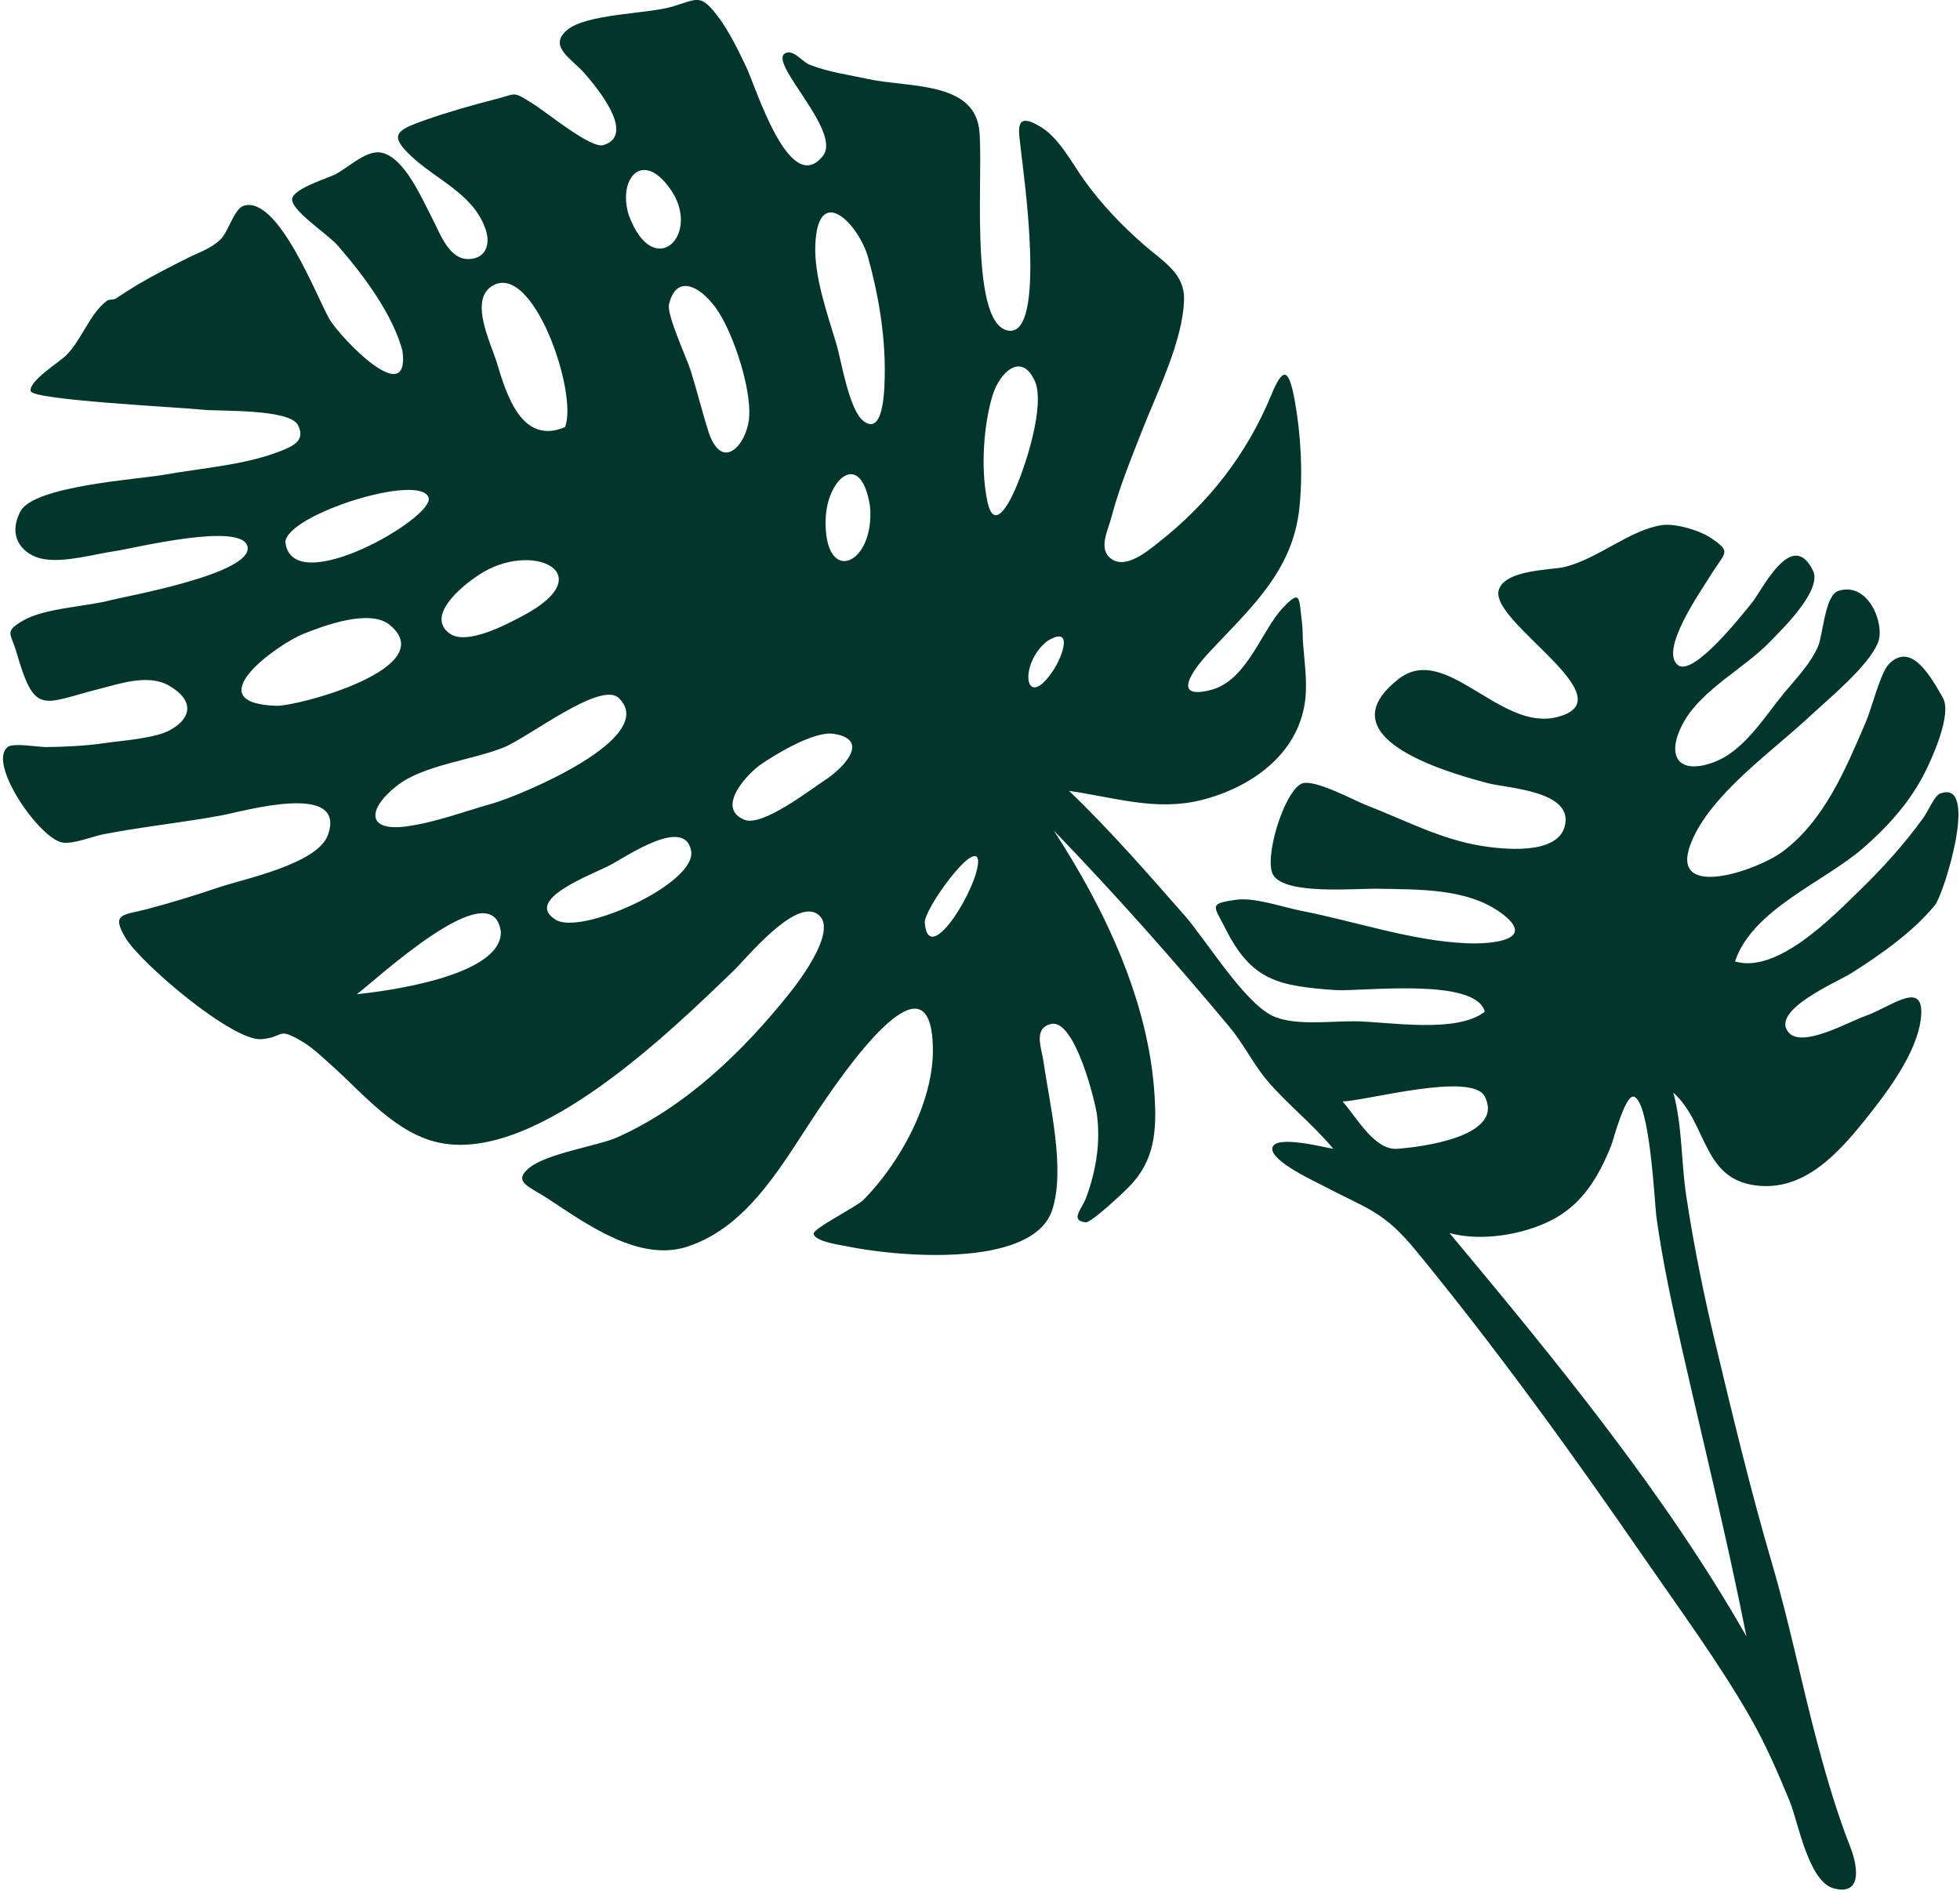
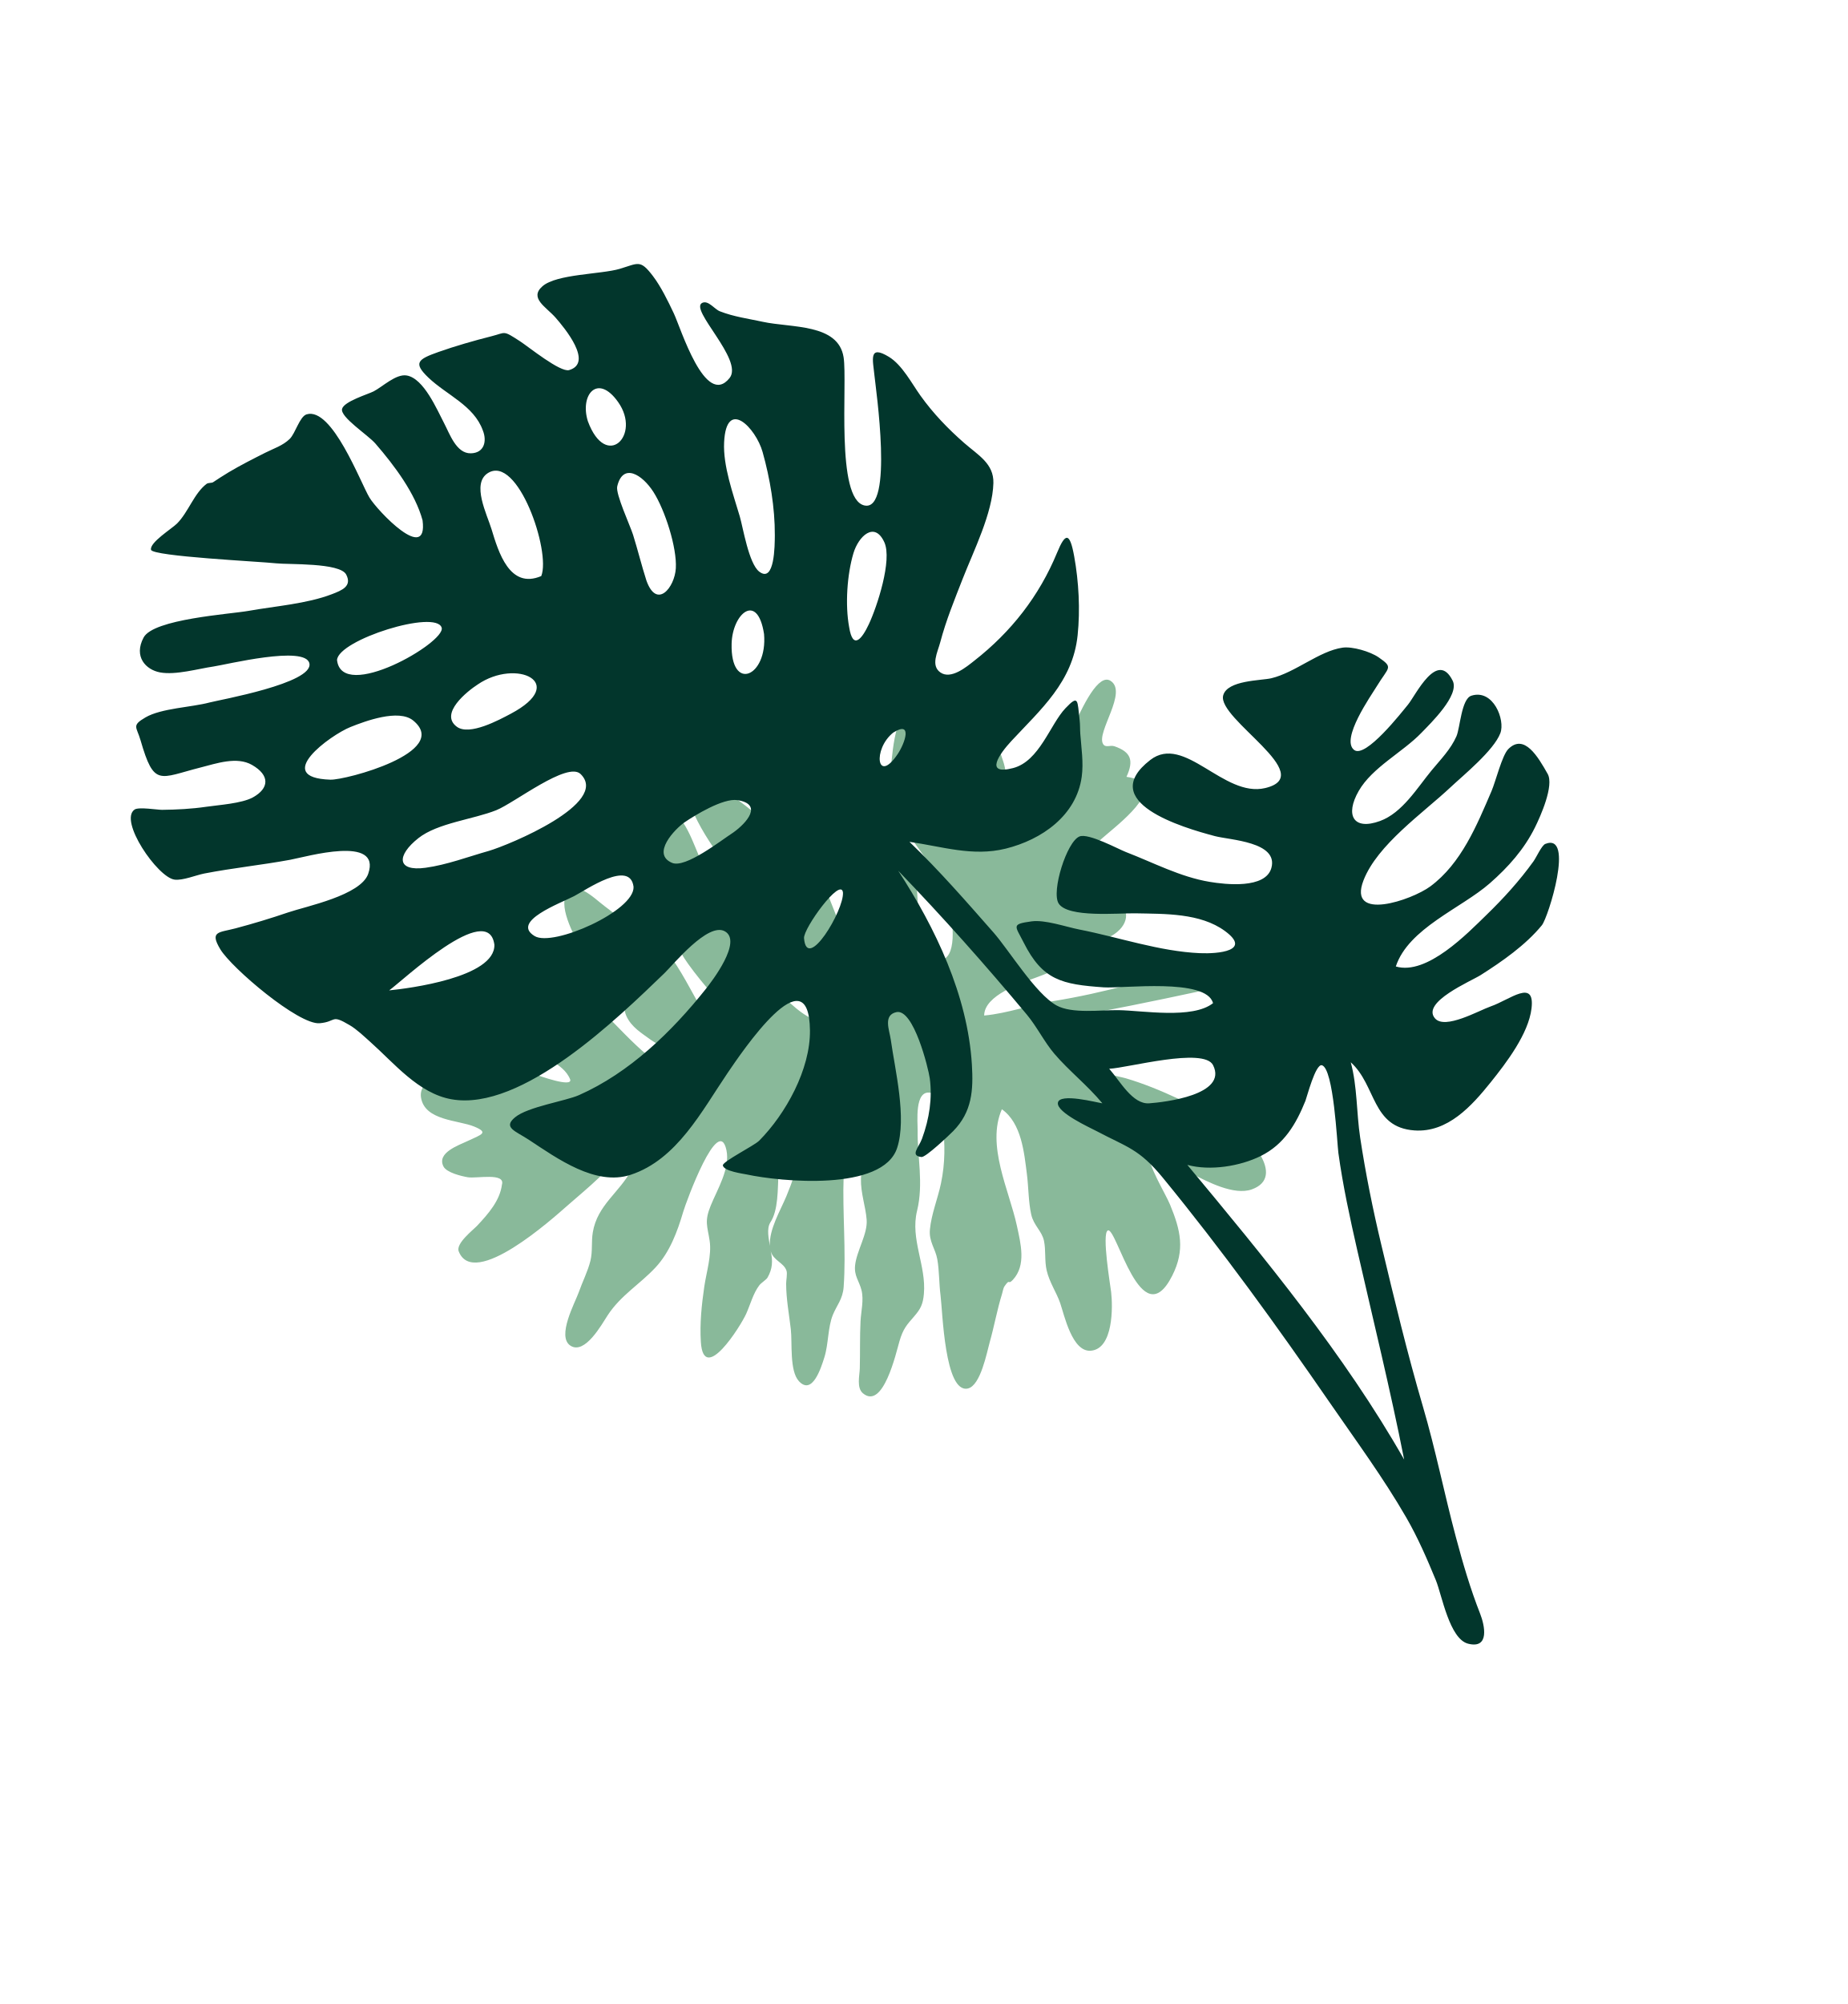
- <svg xmlns="http://www.w3.org/2000/svg" width="423" height="408" fill="none">
-   <path fill="#02362C" fill-rule="evenodd" d="M376.911 353.174c-17.642-31.003-41.305-59.71-64.071-87.055 6.727 1.841 15.603.406 21.735-2.645 6.89-3.427 10.378-9.389 13.165-16.278.396-.977 2.985-11.05 4.876-10.508 3.481 1.002 4.485 23.211 4.86 25.925 1.339 9.689 3.409 19.182 5.579 28.717 4.681 20.552 9.77 41.162 13.856 61.844Zm-75.344-105.243c-4.919.345-8.638-6.613-11.81-10.207 5.312-.205 27.981-6.475 30.691-1.063 4.401 8.804-14.397 10.943-18.881 11.27ZM190.95 80.111c-.021 2.937-.022 14.27-4.603 10.755-3.1-2.38-4.79-13.039-5.751-16.308-1.961-6.662-4.974-14.869-4.63-21.9.653-13.305 9.382-4.227 11.372 2.87 2.197 7.826 3.649 16.426 3.612 24.583Zm35.006 58.29c5.789-3.628 3.466 3.143 1.289 6.372-6.12 9.086-7.474-1.44-1.289-6.372Zm-13.039-31.118c-1.226-6.601-.618-15.559 1.267-21.87 1.48-4.957 6.215-9.574 9.12-3.24 2.412 5.258-2.151 19.08-4.583 24.253-1.976 4.207-4.693 7.782-5.804.857Zm-25.15 2.022c1.083 12.668-9.944 17.305-9.583 2.842.223-8.849 7.648-15.385 9.583-2.842Zm23.318 76.344c.34 5.257-10.707 23.648-11.503 13.5-.227-2.894 10.917-18.237 11.503-13.5ZM178.69 167.92c-3.78 2.451-14.162 10.638-18.091 8.982-6.279-2.649.891-10.072 3.681-11.981 3.047-2.087 11.4-7.197 15.601-6.556 7.705 1.18 2.705 6.785-1.191 9.555Zm-56.753-75.747c-9.373 3.995-12.668-7.165-14.692-13.83-1.323-4.359-5.998-13.475-1.087-16.587 8.826-5.6 18.677 23.192 15.779 30.417Zm31.066 1.313c-1.431-4.472-2.547-9.04-3.948-13.52-.835-2.664-5.201-12.046-4.675-14.276 1.664-7.075 7.379-3.542 10.702 1.645 3.41 5.325 6.975 16.434 6.616 22.543-.333 5.667-5.624 12.253-8.695 3.608Zm-17.289-47.03c-2.46-7.779 2.859-14.32 8.957-5.651 6.9 9.802-3.584 20.164-8.957 5.652Zm13.491 137.513c.358 7.115-23.763 17.84-29.215 14.562-7.178-4.314 7.563-9.682 11.661-11.812 3.461-1.796 16.544-10.906 17.554-2.75Zm-42.752-10.607c-6.121 1.723-12.396 4.117-18.692 4.981-8.647 1.184-8.574-3.669-2.104-8.768 5.655-4.456 16.23-5.533 22.978-8.231 5.391-2.156 21.029-14.505 24.93-10.681 8.792 8.616-21.333 21.015-27.112 22.699Zm1.633 27.729c.244 9.672-25.368 12.912-31.095 13.477 3.843-2.734 29.344-26.814 31.095-13.477Zm-48.47-48.768c-17.358-.578.081-13.215 5.932-15.549 4.246-1.697 14.239-5.466 18.559-1.913 11.336 9.324-20.026 17.632-24.49 17.462Zm1.971-35.348c.398-5.996 29.287-15.031 30.92-9.544 1.285 4.321-29.534 22.126-30.92 9.544Zm41.56 7.234c11.46-7.852 26.976-.474 9.793 8.631-3.372 1.784-12.198 6.603-15.938 3.856-5.283-3.879 3.109-10.529 6.145-12.487Zm316.164 26.398c-2.841-5.03-6.932-12.057-11.638-7.313-1.829 1.84-3.712 9.526-4.95 12.412-4.336 10.101-8.943 21.379-18.082 28.145-5.47 4.048-24.532 10.585-19.749-1.771 4.078-10.542 17.587-19.876 25.734-27.523 3.776-3.546 12.74-10.824 14.706-15.968 1.498-3.922-2.106-13.151-8.577-11.067-2.937.947-3.317 9.531-4.391 11.976-1.699 3.859-4.697 6.884-7.349 10.092-4.202 5.088-8.645 12.546-15.237 14.942-7.926 2.886-10.374-1.755-6.299-8.873 3.985-6.956 12.991-11.434 18.5-17.144 2.741-2.842 11.374-11.154 9.278-15.403-4.565-9.252-10.94 4.282-13.209 7.033-1.778 2.152-12.567 16.042-15.934 13.388-4.047-3.187 5.016-16.028 6.685-18.771 3.521-5.789 5.059-5.464.602-8.556-2.545-1.77-7.852-3.287-10.666-2.887-6.907.98-13.973 7.355-21.094 9.045-2.947.701-12.987.543-14.203 5.056-1.873 6.945 28.329 23.59 12.416 27.379-12.299 2.923-23.862-16.124-33.973-8.288-15.978 12.387 9.394 19.924 19.141 22.492 4.37 1.153 18.761 1.653 16.659 9.381-1.711 6.283-13.643 4.897-18.243 4.125-8.715-1.458-16.604-5.678-24.752-8.813-2.199-.843-11.037-5.638-13.688-4.606-3.796 1.485-8.396 16.309-6.185 19.804 2.726 4.303 17.705 2.802 22.769 2.912 8.558.182 19.052-.127 26.345 5.203 8.051 5.884-1.902 6.802-7.402 6.564-11.868-.516-23.981-4.713-35.611-6.988-4.056-.796-10.095-2.957-14.125-2.403-6.103.843-4.818 1.266-2.309 6.25 5.596 11.123 11.278 12.375 23.658 13.238 5.647.391 30.354-2.859 32.297 4.676-6.07 4.779-20.795 2.165-27.959 2.064-5.242-.076-13.738 1.132-18.296-1.402-6.205-3.458-14.052-16.351-18.601-21.526-8.07-9.179-16.013-18.312-24.845-26.794 9.637 1.367 18.663 4.421 28.425 2.009 10.672-2.639 20.901-9.769 22.477-21.24.576-4.198-.123-8.506-.423-12.692-.098-1.337-.033-2.711-.193-4.045-.699-5.798-.216-7.687-4.2-3.49-4.532 4.775-7.68 15.646-15.473 17.667-8.63 2.24-4.002-4.226-.494-8.002 8.663-9.325 18.139-17.438 19.573-31.245.782-7.53.344-15.794-1.017-23.303-1.309-7.218-2.612-6.998-5.052-1.085-5.295 12.825-13.55 23.391-24.524 31.967-2.103 1.645-6.82 5.67-9.995 3.392-2.874-2.06-.786-5.957-.004-8.903 1.723-6.507 4.204-12.54 6.649-18.794 3.22-8.24 8.823-19.356 9.052-28.23.149-5.763-4.52-8.238-8.644-11.849-4.822-4.225-9.148-8.726-12.888-13.946-2.606-3.636-5.416-9.091-9.341-11.48-6.093-3.712-4.727.918-4.268 5.548.369 3.7 5.718 40.23-2.95 38.353-8.601-1.86-4.98-36.242-6.173-43.788-1.583-9.998-15.467-8.64-23.868-10.466-4.43-.966-8.489-1.47-12.692-3.105-1.59-.618-3.395-3.316-5.182-2.503-4.06 1.843 12.311 16.88 8.057 22.208-7.182 8.997-14.428-14.763-16.484-19.096-1.728-3.645-3.791-7.914-6.214-11.083-3.744-4.892-4.25-3.711-9.76-2.071-5.511 1.64-18.671 1.499-22.832 5.142-4.024 3.524 1.111 6.109 3.899 9.313 2.64 3.032 11.198 13.321 3.985 15.454-2.605.77-12.058-6.922-14.506-8.504-5.198-3.36-4.077-2.595-8.441-1.493-5.071 1.277-10.779 2.917-15.657 4.645-6.118 2.167-7.575 3.196-2.99 7.58 5.377 5.134 13.428 8.227 16.076 15.574 1.288 3.173.44 6.722-3.567 6.785-4.275.07-6.22-5.766-7.866-8.894-2.084-3.958-5.996-13.268-11.07-14.1-3.17-.52-7.082 3.31-9.765 4.7-1.588.822-8.74 2.957-9.315 5.163-.632 2.422 7.616 7.674 9.853 10.257 5.706 6.59 11.77 14.732 13.928 22.663 1.666 12.948-13.325-2.785-15.689-6.712-2.622-4.354-11.036-26.866-18.568-24.586-2.052.622-3.319 5.62-4.997 7.256-2.056 2.003-4.696 2.81-7.164 4.053-3.66 1.846-7.322 3.69-10.829 5.776-1.083.644-4.03 2.518-4.617 2.942-.442.322-1.42.11-1.957.514-3.669 2.763-5.381 8.35-8.727 11.71-1.502 1.507-8.177 5.622-7.686 7.758.448 1.946 32.224 3.472 36.985 4 3.62.4 18.821-.234 20.678 3.303 1.815 3.46-1.258 4.678-4.247 5.824-7.42 2.843-16.768 3.516-24.576 4.913-5.515.986-28.104 2.391-31.03 7.873-3.021 5.66.652 9.535 4.867 10.311 4.615.854 11.279-1.094 15.789-1.745 3.673-.53 27.12-6.34 28.325-.934 1.31 5.882-26.72 10.817-29.495 11.563-5.304 1.427-14.253 1.682-18.933 4.407-4.193 2.447-2.627 2.731-1.462 6.748 4.025 13.882 5.455 11.168 17.729 8.049 4.698-1.195 10.733-3.33 15.217-.754 5.357 3.072 5.066 6.921.275 9.572-3.292 1.824-10.163 2.254-13.85 2.792-4.308.631-8.674.849-13.024.897-1.279.015-6.873-.914-8.092-.091-4.786 3.23 6.791 20.054 11.789 20.71 2.425.319 6.367-1.336 8.775-1.802 8.415-1.639 16.973-2.507 25.42-4.065 4.756-.876 27.025-7.388 23.036 4.147-2.206 6.371-18.315 9.584-23.658 11.404a233.951 233.951 0 0 1-15.545 4.706c-4.904 1.3-7.761.767-4.495 6.194 3.326 5.523 23.13 22.373 29.347 21.839 5.102-.441 3.206-2.8 8.93.604 2.1 1.253 4.232 3.314 6.054 4.935 6.999 6.215 14.194 15.182 23.965 16.92 20.887 3.719 49.41-24.227 62.895-37.207 2.68-2.578 12.92-15.227 17.904-12.4 5.238 2.968-3.849 14.779-5.654 17.045-10.058 12.641-22.592 24.773-37.484 31.349-3.968 1.75-15.082 3.43-18.841 6.522-3.728 3.064.086 4.051 4.043 6.658 8.44 5.554 19.722 13.747 30.095 10.343 13.657-4.483 20.986-18.808 28.623-30.052 4.237-6.234 24.088-35.69 24.351-12.593.127 11.498-7.159 24.66-14.996 32.567-1.465 1.476-10.939 6.197-10.74 7.32.303 1.704 5.982 2.435 7.019 2.658 10.052 2.162 40.244 5.108 44.478-7.835 2.904-8.88-.635-23.069-1.883-31.999-.389-2.774-2.332-7.231 1.655-8.114 5.106-1.131 9.484 16.709 9.866 19.536.787 5.812-.089 11.869-2.291 17.865-.969 2.634-3.623 4.987-.161 5.399 1.255.148 8.277-6.536 9.378-7.652 5.6-5.7 5.98-12.12 5.522-19.677-1.244-20.393-10.73-40.275-21.764-57.235 13.193 13.684 25.781 27.852 37.963 42.448 3.044 3.647 5.183 8.108 8.186 11.628 4.333 5.074 9.667 9.201 14.175 14.619-1.327-.134-12.82-3.23-13.153-.099-.302 2.849 9.445 7.262 11.442 8.317 8.989 4.76 12.526 5.176 19.592 13.796 17.584 21.456 33.65 43.7 49.387 66.522 7.691 11.154 15.791 22.144 22.563 33.892 3.398 5.892 6.124 12.182 8.708 18.465 1.777 4.321 4.009 17.365 9.547 18.75 6.438 1.612 4.861-5.474 3.554-8.814-2.95-7.527-5.094-14.856-7.193-22.713-3.413-12.779-5.983-25.766-9.713-38.472-4.655-15.856-8.489-31.842-12.328-47.907-2.492-10.427-4.633-21.029-6.237-31.634-1.101-7.283-.825-15.083-2.778-22.22 7.608 6.857 6.127 19.246 18.832 20.132 9.819.686 16.914-7.239 22.531-14.232 4.58-5.703 11.164-14.322 12.053-21.815 1.06-8.941-6.433-2.546-12.017-.609-3.604 1.252-13.539 6.968-16.504 3.555-4.148-4.776 10.652-10.983 13.513-12.802 6.294-3.996 13.273-8.852 18.067-14.709 1.893-2.315 9.736-27.452 1.034-24.037-1.104.433-2.641 3.947-3.532 5.183-4.13 5.73-8.823 10.9-13.887 15.812-5.52 5.351-17.57 17.944-26.773 15.217 3.73-11.294 19.348-17.182 27.791-24.587 5.425-4.756 10.122-10.011 13.348-16.531 1.603-3.244 5.681-12.33 3.725-15.778Z" clip-rule="evenodd" />
+ <svg xmlns="http://www.w3.org/2000/svg" width="546" height="592" viewBox="0 0 546 592" fill="none">
+   <path fill-rule="evenodd" clip-rule="evenodd" d="M227.588 361.186C226.467 363.045 227.192 366.056 227.488 368.047C227.219 363.163 230.58 357.664 232.39 353.314C234.151 349.081 235.62 344.713 236.665 340.24C236.689 340.143 238.896 330.16 235.651 332.067C226.629 337.314 232.45 353.841 227.588 361.186ZM223.703 285.538C226.441 289.14 240.254 306.09 245.26 300.494C249.244 296.041 241.05 285.368 237.618 282.976C231.9 278.999 225.77 275.749 220.289 271.388C220.903 276.487 220.406 281.232 223.703 285.538ZM369.358 288.412C373.771 287.754 378.197 287.068 382.551 286.089C377.497 286.834 372.501 287.442 367.544 288.708L369.359 288.411L369.358 288.412ZM135.547 369.667C134.622 367.332 139.772 363.38 140.984 362.094C144.306 358.564 147.724 354.639 148.314 349.969C149.398 346.304 140.818 348.209 138.226 347.77C136.408 347.462 131.951 346.427 131.02 344.551C129.027 340.533 135.427 338.363 138.22 337.049C142.312 335.126 144.517 334.633 140.166 332.815C135.489 330.863 125.526 331.103 124.408 324.252C123.457 318.416 133.24 315.993 137.124 315.099C144.442 313.409 150.963 314.469 157.833 317.242C159.435 317.887 169.14 321.315 168.492 318.914C166.423 313.664 159.399 312.708 156.661 307.911C155.106 305.185 155.033 302.652 153.057 299.966C151.107 297.314 147.096 293.43 148.94 289.663C150.111 287.273 152.89 286.878 154.996 287.611C160.116 289.018 163.558 292.264 168.073 294.825C171.378 296.697 175.108 295.996 178.001 298.782C182.367 303.099 186.752 307.957 191.579 311.98C193.092 313.241 200.167 318.665 200.616 314.502C200.869 312.159 193.624 308.141 192.445 307.275C189.629 305.206 186.614 303.487 185.086 300.15C184.21 298.238 184.652 296.184 183.956 294.696C181.899 290.299 175.953 287.005 173.313 282.819C170.944 279.063 165.434 269.563 167.03 265.019C169.215 258.798 175.548 265.361 178.654 267.684C182.091 270.256 185.078 272.854 188.857 274.644C192.192 276.226 194.624 277.967 196.982 280.998C201.337 286.597 204.24 292.873 207.74 298.766C207.723 298.749 207.708 298.731 207.694 298.711C209.792 302.098 212.776 305.648 216.378 307.574C222.416 310.801 220.622 306.989 217.673 302.831C213.227 296.56 207.806 290.983 203.341 284.745C201.751 282.523 200.24 280.092 200.009 277.279C199.855 275.393 201.056 273.88 201.097 272.51C201.244 267.746 186.653 241.277 196.619 239.659C202 238.786 205.308 250.791 207.077 253.956C209.904 259.009 211.305 263.428 216.57 266.192C216.078 263.934 217.97 262.343 217.682 260.374C217.34 258.033 214.888 255.987 213.552 254.197C209.879 249.276 206.495 244.038 204.172 238.361C197.086 221.035 215.533 234.133 221.375 238.882C222.496 239.794 223.939 240.937 225.226 241.956C228.605 244.622 229.706 244.118 233.264 245.508C239.316 247.875 242.752 258.697 244.718 264.403C245.327 266.164 255.69 293.894 259.675 286.77C261.684 283.178 255.154 271.269 253.043 267.793C249.797 262.449 241.342 255.104 241.997 248.371C242.203 246.256 243.826 245.367 244.123 243.47C244.822 239.041 240.649 233.294 239.557 229.148C237.334 220.709 241.912 214.655 247.971 224.193C250.368 227.968 252.145 230.188 255.244 233.466C258.779 237.207 258.698 242.354 261.383 246.33C263.602 249.615 263.299 246.361 266.892 248.66C269.874 250.57 270.412 257.272 270.791 260.501C271.318 264.986 270.969 283.596 277.347 283.671C283.16 283.739 281.42 271.744 280.714 268.394C278.949 260.015 273.509 253.878 268.867 247.012C266.605 243.665 263.798 239.707 262.695 235.764C261.73 232.308 262.863 229.692 263.278 226.36C263.761 222.481 264.651 204.651 272.922 210.378C278.478 214.225 276.504 223.984 281.448 228.267C281.979 223.667 279.115 211.692 285.553 209.637C291.769 207.654 294.931 220.735 296.487 225.069C297.439 227.728 299.575 243.341 302.837 245.025C306.243 246.782 307.319 242.266 308.185 239.801C309.669 235.587 321.325 196.889 328.114 201.098C333.38 204.361 323.898 216.291 325.931 219.754C326.677 221.028 328.013 220.004 329.34 220.466C334.202 222.162 335.086 224.63 332.862 229.484C345.818 231.274 331.813 242.396 327.3 246.25C324.226 248.876 310.837 259.864 317.282 264.976C319.449 266.694 325.503 264.932 328.209 265.62C333.43 266.949 334.228 271.837 330.18 275.25C327.397 277.599 323.192 278.743 319.645 279.211C317.609 279.482 311.89 278.708 310.497 280.341C318.142 284.608 311.644 286.711 306.032 288.816C301.835 290.39 290.828 293.986 290.81 299.997C297.72 299.36 304.4 296.86 311.231 295.741C318.711 294.52 325.96 292.932 333.544 290.907C347.925 287.065 363.127 283.679 377.805 281.494C384.984 280.425 392.127 278.894 399.229 277.398C401.79 276.856 414.895 271.701 415.947 276.839C417.368 283.788 397.225 282.506 393.521 284.681C366.979 289.749 340.723 296.349 314.124 300.747C316.494 301.318 321.759 305.331 319.866 308.314C321.939 308.571 325.723 307.907 327.318 309.521C330.842 313.094 326.077 312.566 325.394 314.28C324.229 317.21 330.361 317.858 332.622 318.524C343.164 321.62 353.444 327.101 363.232 332.073C368.602 334.802 380.359 347.619 369.876 351.36C364.644 353.228 356.756 349.085 352.327 346.787C349.533 345.338 342.749 339.665 339.296 340.164C339.1 344.247 344.286 352.346 345.752 355.907C348.856 363.437 350.231 369.235 346.373 376.86C337.206 394.974 329.902 362.175 327.333 363.498C325.527 364.429 328.096 379.72 328.326 381.677C328.834 386.015 329.002 398.414 322.365 399.012C316.796 399.513 314.496 388.468 313.237 384.851C312.181 381.817 310.079 378.776 309.275 375.283C308.612 372.41 309.073 369.356 308.484 366.55C307.872 363.632 305.444 362.051 304.712 358.767C303.886 355.082 303.931 350.76 303.447 346.953C302.638 340.591 301.883 331.82 296.039 327.682C291.386 338.378 298.201 351.58 300.478 362.102C301.616 367.364 303.289 373.756 299.305 378.053C297.704 379.778 298.571 377.431 296.823 379.974C296.43 380.544 296.302 381.555 296.096 382.211C294.627 386.916 293.793 391.762 292.449 396.495C291.616 399.43 289.77 409.338 285.983 410.175C279.114 411.693 278.524 387.289 277.919 382.68C277.464 379.194 277.565 375.383 276.958 371.989C276.403 368.873 274.442 366.78 274.776 363.229C275.208 358.63 277.098 354.104 278.042 349.602C279.312 343.546 279.284 337.865 278.541 331.762C278.233 329.234 277.853 323.315 274.897 322.802C270.147 321.979 271.195 331.53 271.15 334.034C271.017 341.449 272.965 349.612 270.977 357.705C268.923 366.078 273.741 373.845 272.997 382.232C272.728 385.262 272.049 386.656 270.117 388.878C267.972 391.352 266.873 392.476 265.776 396.223C264.782 399.619 260.987 416.596 254.991 411.595C253.045 409.973 254.003 406.324 254.059 404.22C254.18 399.584 254.042 394.932 254.277 390.3C254.426 387.36 255.299 384.026 254.558 381.109C253.855 378.342 252.322 376.913 252.676 373.738C253.151 369.464 256.396 364.531 256.087 360.36C255.795 356.383 254.298 352.492 254.397 348.194C254.478 344.775 257.698 327.032 255.059 326.012C249.695 323.936 249.344 345.851 249.284 347.518C248.896 358.147 250.058 369.481 249.29 380.174C249.031 383.767 247.243 385.619 246.107 388.4C244.597 392.093 244.831 397.021 243.599 400.949C242.617 404.081 240.047 412.268 236.093 408.041C233.234 404.987 234.143 396.645 233.676 392.658C233.151 388.15 232.304 383.742 232.295 379.191C232.293 378.212 232.692 376.293 232.412 375.41C231.629 372.968 228.541 372.457 227.729 369.595C228.413 372.501 228.256 374.875 226.794 377.407C226.414 378.069 224.963 378.919 224.373 379.684C222.592 381.99 221.693 385.413 220.502 388.072C218.826 391.805 207.901 409.155 207.093 396.42C206.748 390.977 207.327 385.426 208.112 380.055C208.728 375.834 210.337 370.779 209.692 366.535C209.023 362.136 208.094 360.853 210.003 356.16C211.966 351.336 215.792 345.155 214.657 339.783C212.342 328.838 202.738 355.073 201.887 357.963C200.166 363.801 197.925 369.888 193.71 374.406C189.01 379.446 183.432 382.625 179.556 388.554C177.828 391.198 172.848 400.264 168.581 397.536C164.379 394.85 169.975 384.726 171.007 381.772C172.073 378.721 173.719 375.509 174.471 372.415C175.151 369.606 174.691 366.884 175.167 364.037C176.514 355.963 183.052 352.286 186.622 345.55C188.506 341.993 188.121 339.541 183.515 341.702C181.027 342.866 179.05 345.929 177.044 347.849C174.029 350.737 170.777 353.415 167.637 356.171C163.397 359.888 139.991 380.998 135.547 369.667Z" fill="#89B99A" />
+   <path fill-rule="evenodd" clip-rule="evenodd" d="M414.911 431.174C397.269 400.171 373.606 371.464 350.84 344.119C357.567 345.96 366.443 344.525 372.575 341.474C379.465 338.047 382.953 332.085 385.74 325.196C386.136 324.219 388.725 314.146 390.616 314.688C394.097 315.69 395.101 337.899 395.476 340.613C396.815 350.302 398.885 359.795 401.055 369.33C405.736 389.882 410.825 410.492 414.911 431.174ZM339.567 325.931C334.648 326.276 330.929 319.318 327.757 315.724C333.069 315.519 355.738 309.249 358.448 314.661C362.849 323.465 344.051 325.604 339.567 325.931ZM228.95 158.111C228.929 161.048 228.928 172.38 224.347 168.866C221.247 166.486 219.557 155.827 218.596 152.558C216.635 145.896 213.622 137.689 213.966 130.659C214.619 117.353 223.348 126.431 225.338 133.529C227.535 141.354 228.987 149.954 228.95 158.111ZM263.956 216.401C269.745 212.773 267.422 219.544 265.245 222.773C259.125 231.859 257.771 221.333 263.956 216.401ZM250.917 185.283C249.691 178.682 250.299 169.724 252.184 163.413C253.664 158.456 258.399 153.839 261.304 160.173C263.716 165.431 259.153 179.253 256.721 184.426C254.745 188.633 252.028 192.208 250.917 185.283ZM225.767 187.305C226.85 199.973 215.823 204.61 216.184 190.147C216.407 181.298 223.832 174.762 225.767 187.305ZM249.085 263.649C249.425 268.906 238.378 287.297 237.582 277.149C237.355 274.255 248.499 258.912 249.085 263.649ZM216.69 245.92C212.91 248.371 202.528 256.558 198.599 254.902C192.32 252.253 199.49 244.83 202.28 242.921C205.327 240.834 213.68 235.724 217.881 236.365C225.586 237.545 220.586 243.15 216.69 245.92ZM159.937 170.173C150.564 174.168 147.269 163.008 145.245 156.344C143.922 151.984 139.247 142.868 144.158 139.757C152.984 134.157 162.835 162.948 159.937 170.173ZM191.003 171.486C189.572 167.014 188.456 162.446 187.055 157.966C186.22 155.302 181.854 145.92 182.38 143.69C184.044 136.615 189.759 140.148 193.082 145.335C196.492 150.66 200.057 161.768 199.698 167.878C199.365 173.545 194.074 180.131 191.003 171.486ZM173.714 124.457C171.254 116.677 176.573 110.137 182.671 118.805C189.571 128.607 179.087 138.97 173.714 124.457ZM187.205 261.969C187.563 269.084 163.442 279.809 157.99 276.531C150.812 272.217 165.553 266.849 169.651 264.719C173.112 262.923 186.195 253.813 187.205 261.969ZM144.453 251.362C138.332 253.085 132.057 255.479 125.761 256.343C117.113 257.527 117.187 252.674 123.657 247.575C129.312 243.119 139.887 242.042 146.635 239.344C152.026 237.188 167.664 224.839 171.565 228.663C180.357 237.279 150.232 249.678 144.453 251.362ZM146.086 279.091C146.33 288.763 120.718 292.003 114.991 292.568C118.834 289.834 144.335 265.754 146.086 279.091ZM97.616 230.323C80.258 229.745 97.697 217.108 103.548 214.774C107.794 213.077 117.787 209.308 122.107 212.861C133.443 222.185 102.081 230.493 97.616 230.323ZM99.587 194.975C99.985 188.979 128.874 179.944 130.507 185.431C131.792 189.752 100.973 207.557 99.587 194.975ZM141.147 202.209C152.607 194.357 168.123 201.735 150.94 210.84C147.568 212.624 138.742 217.443 135.002 214.696C129.719 210.817 138.111 204.167 141.147 202.209ZM457.311 228.607C454.47 223.577 450.379 216.55 445.673 221.294C443.844 223.134 441.961 230.82 440.723 233.706C436.387 243.807 431.78 255.085 422.641 261.851C417.171 265.899 398.109 272.436 402.892 260.08C406.97 249.538 420.479 240.204 428.626 232.557C432.402 229.011 441.366 221.733 443.332 216.589C444.83 212.667 441.226 203.438 434.755 205.522C431.818 206.469 431.438 215.053 430.364 217.498C428.665 221.357 425.667 224.382 423.015 227.59C418.813 232.678 414.37 240.136 407.778 242.532C399.852 245.418 397.404 240.777 401.479 233.659C405.464 226.703 414.47 222.225 419.979 216.515C422.72 213.673 431.353 205.361 429.257 201.112C424.692 191.86 418.317 205.394 416.048 208.145C414.27 210.297 403.481 224.187 400.114 221.533C396.067 218.346 405.13 205.505 406.799 202.762C410.32 196.973 411.858 197.298 407.401 194.206C404.856 192.436 399.549 190.919 396.735 191.319C389.828 192.299 382.762 198.674 375.641 200.364C372.694 201.065 362.654 200.907 361.438 205.42C359.565 212.365 389.767 229.01 373.854 232.799C361.555 235.722 349.992 216.675 339.881 224.511C323.903 236.898 349.275 244.435 359.022 247.003C363.392 248.156 377.783 248.656 375.681 256.384C373.97 262.667 362.038 261.281 357.438 260.509C348.723 259.051 340.834 254.831 332.686 251.696C330.487 250.853 321.649 246.058 318.998 247.09C315.202 248.575 310.602 263.399 312.813 266.894C315.539 271.197 330.518 269.696 335.582 269.806C344.14 269.988 354.634 269.679 361.927 275.009C369.978 280.893 360.025 281.811 354.525 281.573C342.657 281.057 330.544 276.86 318.914 274.585C314.858 273.789 308.819 271.628 304.789 272.182C298.686 273.025 299.971 273.448 302.48 278.432C308.076 289.555 313.758 290.807 326.138 291.67C331.785 292.061 356.492 288.811 358.435 296.346C352.365 301.125 337.64 298.511 330.476 298.41C325.234 298.334 316.738 299.542 312.18 297.008C305.975 293.55 298.128 280.657 293.579 275.482C285.509 266.303 277.566 257.17 268.734 248.688C278.371 250.055 287.397 253.109 297.159 250.697C307.831 248.058 318.06 240.928 319.636 229.457C320.212 225.259 319.513 220.951 319.213 216.765C319.115 215.428 319.18 214.054 319.02 212.72C318.321 206.922 318.804 205.033 314.82 209.23C310.288 214.005 307.14 224.876 299.347 226.897C290.717 229.137 295.345 222.671 298.853 218.895C307.516 209.57 316.992 201.457 318.426 187.65C319.208 180.12 318.77 171.857 317.409 164.347C316.1 157.129 314.797 157.349 312.357 163.262C307.062 176.087 298.807 186.653 287.833 195.229C285.73 196.874 281.013 200.899 277.838 198.621C274.964 196.561 277.052 192.664 277.834 189.718C279.557 183.211 282.038 177.179 284.483 170.924C287.703 162.684 293.306 151.568 293.535 142.694C293.684 136.931 289.015 134.456 284.891 130.845C280.069 126.62 275.743 122.119 272.003 116.899C269.397 113.263 266.587 107.807 262.662 105.418C256.569 101.707 257.935 106.337 258.394 110.967C258.763 114.666 264.112 151.197 255.444 149.32C246.843 147.459 250.464 113.078 249.271 105.532C247.688 95.534 233.804 96.891 225.403 95.066C220.973 94.1 216.914 93.596 212.711 91.961C211.121 91.343 209.316 88.645 207.529 89.458C203.469 91.301 219.84 106.337 215.586 111.666C208.404 120.663 201.158 96.903 199.102 92.57C197.374 88.925 195.311 84.656 192.888 81.487C189.144 76.594 188.638 77.776 183.128 79.416C177.617 81.056 164.457 80.915 160.296 84.558C156.272 88.082 161.407 90.667 164.195 93.871C166.835 96.903 175.393 107.193 168.18 109.325C165.575 110.095 156.122 102.403 153.674 100.821C148.476 97.461 149.597 98.226 145.233 99.328C140.162 100.605 134.454 102.245 129.576 103.973C123.458 106.14 122.001 107.169 126.586 111.552C131.963 116.687 140.014 119.78 142.662 127.127C143.95 130.3 143.102 133.849 139.095 133.912C134.82 133.981 132.875 128.146 131.229 125.018C129.145 121.06 125.233 111.75 120.159 110.919C116.988 110.399 113.077 114.228 110.394 115.618C108.806 116.44 101.655 118.575 101.079 120.781C100.447 123.203 108.696 128.455 110.932 131.038C116.638 137.628 122.702 145.77 124.86 153.701C126.526 166.649 111.535 150.916 109.171 146.989C106.549 142.635 98.135 120.124 90.603 122.403C88.552 123.025 87.284 128.023 85.606 129.659C83.55 131.662 80.91 132.468 78.442 133.712C74.782 135.558 71.12 137.402 67.613 139.488C66.53 140.132 63.583 142.006 62.996 142.43C62.554 142.752 61.576 142.54 61.039 142.944C57.37 145.706 55.658 151.294 52.312 154.653C50.81 156.161 44.135 160.276 44.626 162.412C45.074 164.358 76.85 165.884 81.611 166.412C85.231 166.812 100.432 166.178 102.289 169.715C104.104 173.175 101.031 174.393 98.042 175.539C90.623 178.382 81.274 179.055 73.466 180.452C67.951 181.438 45.362 182.843 42.436 188.325C39.415 193.985 43.088 197.86 47.303 198.636C51.918 199.49 58.582 197.542 63.092 196.891C66.765 196.361 90.212 190.551 91.418 195.957C92.728 201.839 64.697 206.774 61.922 207.52C56.618 208.947 47.669 209.202 42.989 211.927C38.795 214.374 40.362 214.658 41.527 218.675C45.552 232.557 46.982 229.843 59.256 226.724C63.955 225.529 69.99 223.394 74.473 225.97C79.829 229.042 79.539 232.891 74.748 235.542C71.456 237.366 64.585 237.796 60.899 238.334C56.59 238.965 52.224 239.183 47.874 239.231C46.595 239.246 41.001 238.317 39.782 239.14C34.996 242.37 46.573 259.194 51.571 259.85C53.996 260.169 57.938 258.514 60.346 258.048C68.761 256.409 77.319 255.541 85.766 253.983C90.522 253.107 112.791 246.595 108.801 258.13C106.596 264.501 90.487 267.714 85.144 269.534C80.003 271.286 74.848 272.848 69.599 274.24C64.695 275.54 61.838 275.007 65.104 280.434C68.43 285.957 88.233 302.807 94.451 302.273C99.553 301.832 97.657 299.473 103.381 302.877C105.482 304.13 107.613 306.191 109.435 307.812C116.434 314.027 123.629 322.994 133.4 324.732C154.287 328.451 182.81 300.505 196.295 287.525C198.975 284.947 209.215 272.298 214.199 275.125C219.437 278.093 210.35 289.904 208.545 292.17C198.487 304.811 185.953 316.943 171.061 323.519C167.093 325.269 155.979 326.949 152.22 330.041C148.492 333.105 152.306 334.092 156.263 336.699C164.703 342.253 175.985 350.446 186.358 347.042C200.015 342.559 207.344 328.234 214.981 316.99C219.218 310.756 239.069 281.3 239.332 304.397C239.459 315.895 232.173 329.057 224.336 336.964C222.871 338.44 213.397 343.161 213.596 344.284C213.899 345.988 219.578 346.719 220.615 346.942C230.667 349.104 260.859 352.05 265.093 339.107C267.997 330.227 264.458 316.038 263.21 307.108C262.821 304.334 260.878 299.877 264.865 298.994C269.971 297.863 274.349 315.703 274.731 318.53C275.518 324.342 274.642 330.399 272.44 336.395C271.471 339.029 268.817 341.382 272.279 341.794C273.534 341.942 280.556 335.258 281.657 334.142C287.257 328.442 287.637 322.022 287.179 314.465C285.935 294.072 276.449 274.19 265.415 257.23C278.608 270.914 291.196 285.082 303.378 299.678C306.422 303.325 308.561 307.786 311.564 311.306C315.897 316.38 321.231 320.507 325.739 325.925C324.412 325.791 312.919 322.695 312.586 325.826C312.284 328.675 322.031 333.088 324.028 334.143C333.017 338.903 336.554 339.319 343.62 347.939C361.204 369.395 377.27 391.639 393.007 414.461C400.698 425.615 408.798 436.605 415.57 448.353C418.968 454.245 421.694 460.535 424.278 466.818C426.055 471.139 428.287 484.183 433.825 485.568C440.263 487.18 438.686 480.094 437.379 476.754C434.429 469.227 432.285 461.898 430.186 454.041C426.773 441.262 424.203 428.275 420.473 415.569C415.818 399.713 411.984 383.727 408.145 367.662C405.653 357.235 403.512 346.633 401.908 336.028C400.807 328.745 401.083 320.945 399.13 313.808C406.738 320.665 405.257 333.054 417.962 333.94C427.781 334.626 434.876 326.701 440.493 319.708C445.073 314.005 451.657 305.386 452.546 297.893C453.606 288.952 446.113 295.347 440.529 297.284C436.925 298.536 426.99 304.252 424.025 300.839C419.877 296.063 434.677 289.856 437.538 288.037C443.832 284.041 450.811 279.185 455.605 273.328C457.498 271.013 465.341 245.876 456.639 249.291C455.535 249.724 453.998 253.238 453.107 254.474C448.977 260.204 444.284 265.374 439.22 270.286C433.7 275.637 421.65 288.23 412.447 285.503C416.177 274.209 431.795 268.321 440.238 260.916C445.663 256.16 450.36 250.905 453.586 244.385C455.189 241.141 459.267 232.055 457.311 228.607Z" fill="#02362C" />
</svg>
